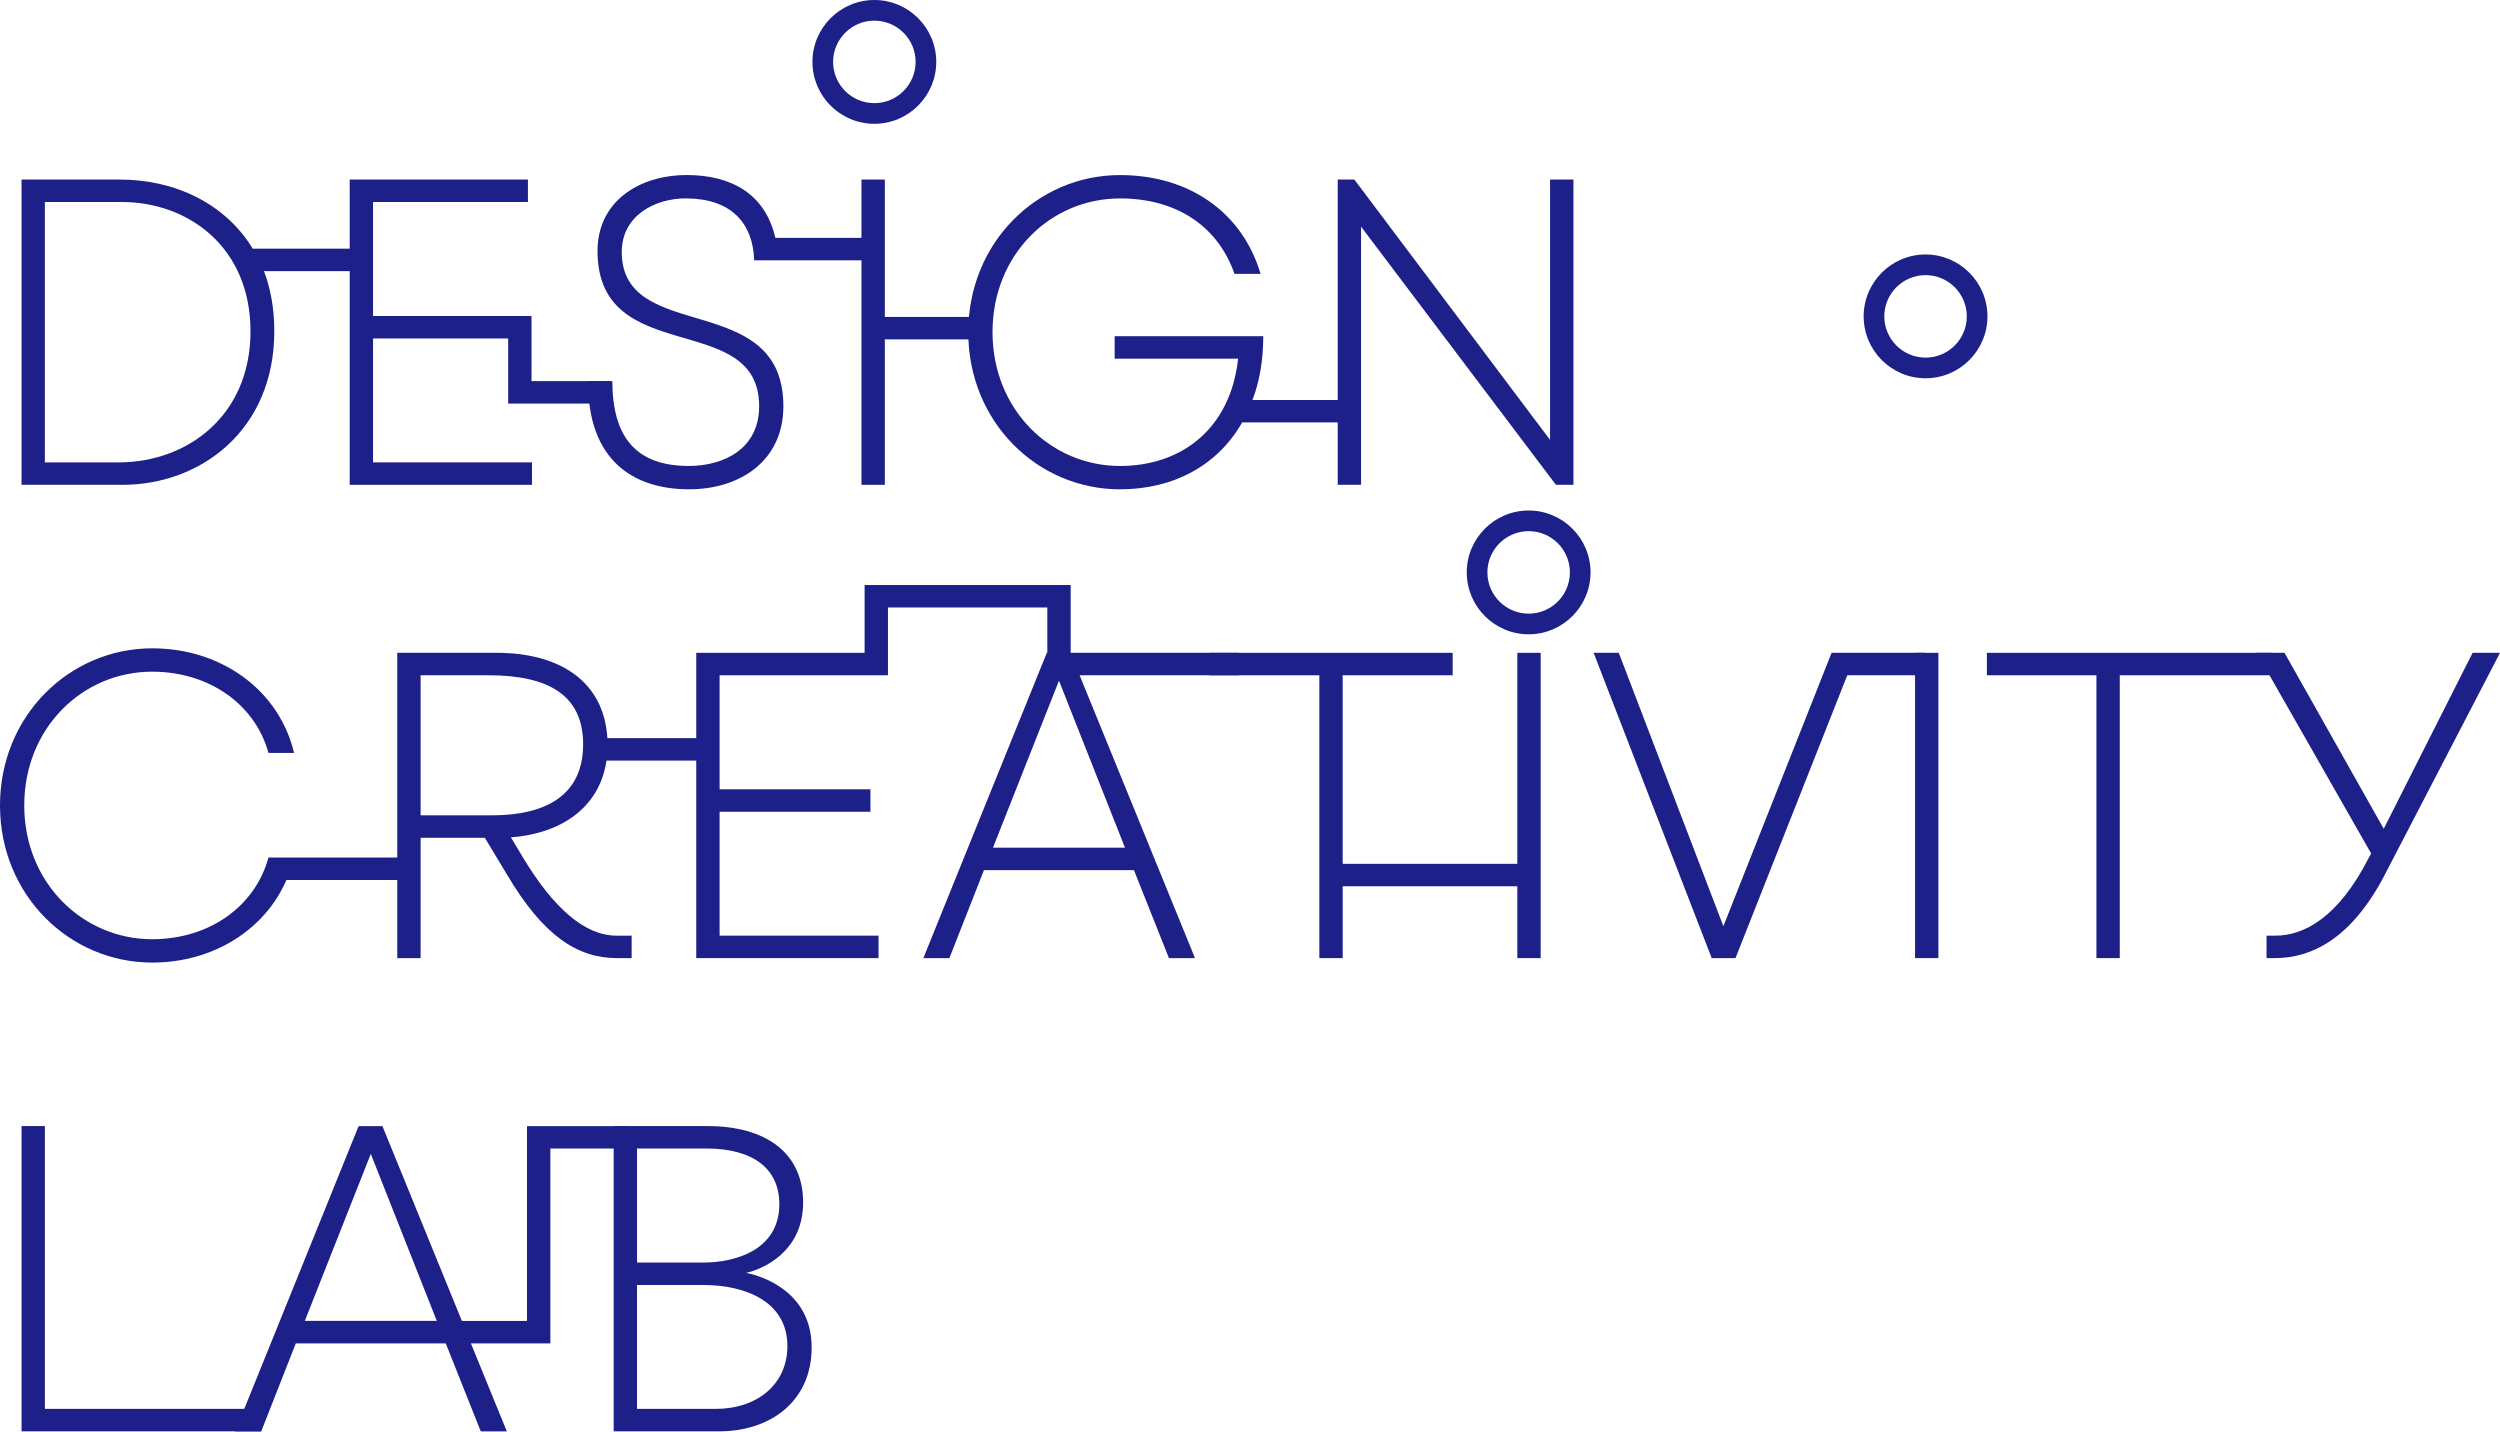
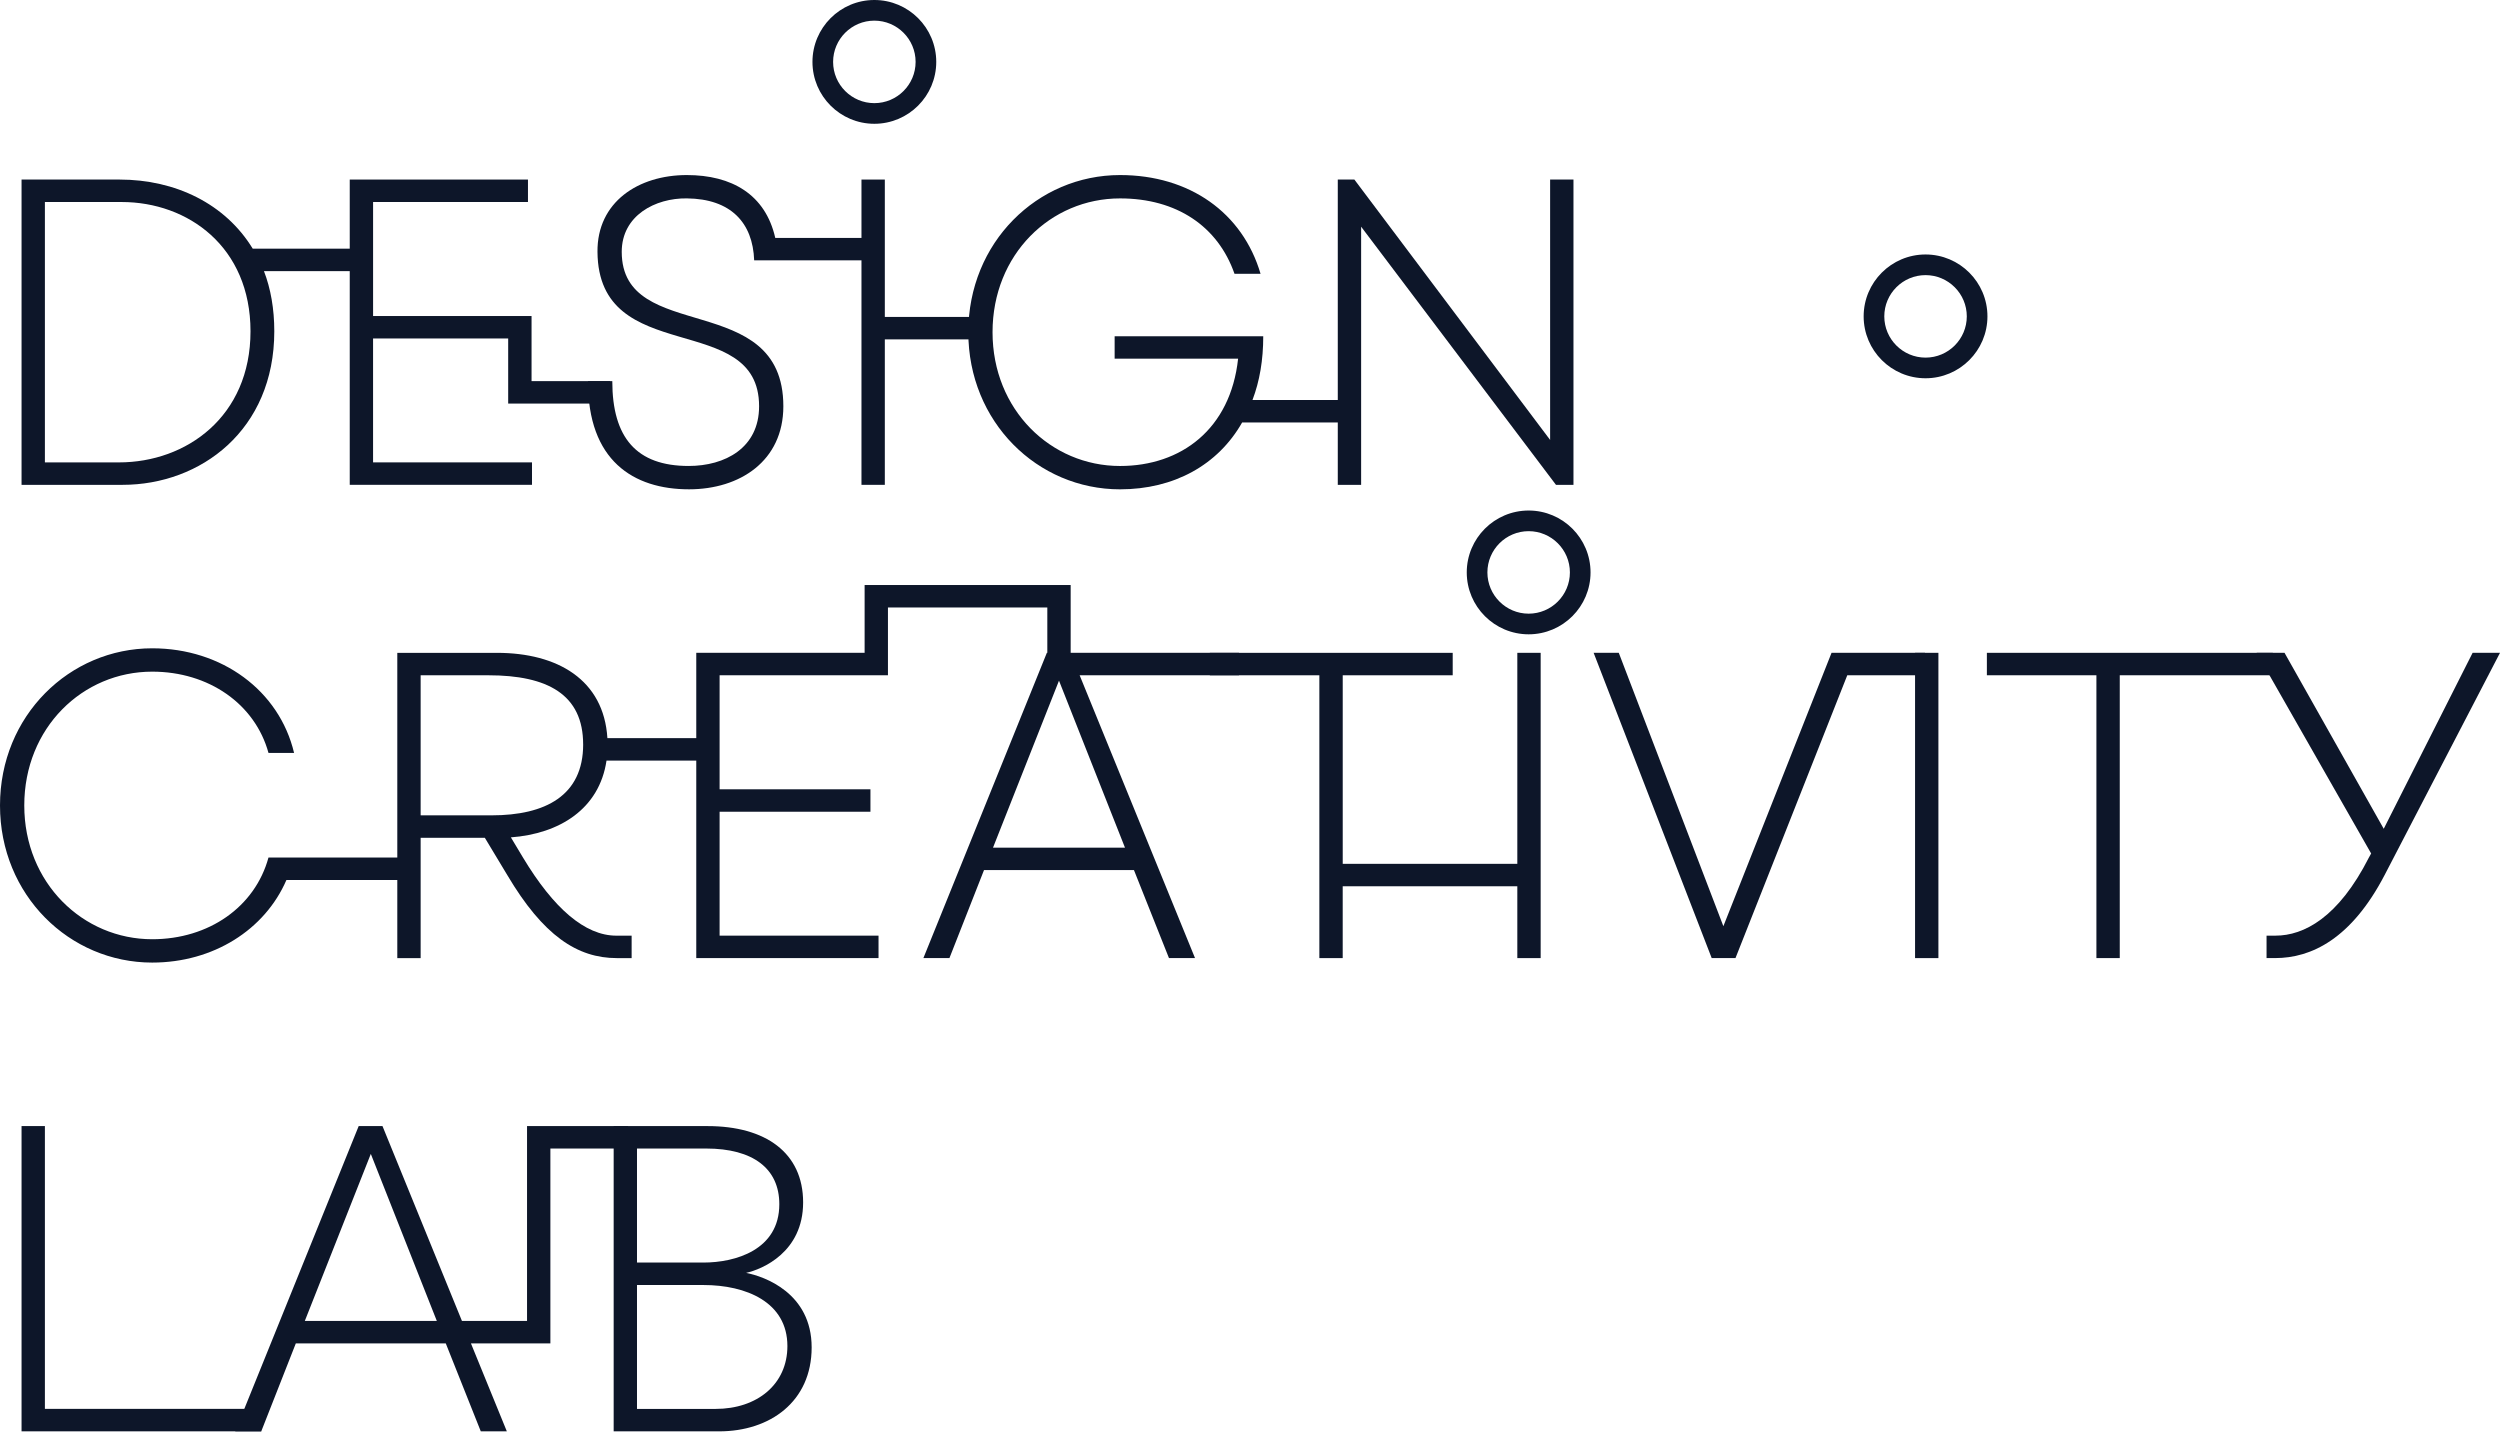
- <svg xmlns="http://www.w3.org/2000/svg" id="_レイヤー_2" viewBox="0 0 1000 572.54">
+ <svg xmlns="http://www.w3.org/2000/svg" id="_レイヤー_2" viewBox="0 0 1240 709.95">
  <defs>
-     <style>.cls-1{fill:#1d2088;}</style>
+     <style>.cls-1{fill:#0d1629;}</style>
  </defs>
  <g id="_レイヤー_1-2">
-     <path class="cls-1" d="m143.12,108.46h-37.53c2.69,7,4.13,15.08,4.13,24.06,0,39.51-29.45,61.41-60.7,61.41H8.62v-122.11h39.15c22.45,0,42.38,9.7,53.33,27.65h42.02v8.98Zm-42.92,24.06c0-33.76-24.96-51.72-51.54-51.72h-30.71v104.15h29.63c26.94,0,52.62-18.32,52.62-52.44Z" />
-     <path class="cls-1" d="m203.27,161.43v-26.04h-54.05v49.56h63.57v8.98h-72.91v-122.11h71.29v8.98h-61.95v45.61h63.39v26.04h31.43v8.98h-40.76Z" />
-     <path class="cls-1" d="m248.7,100.73c0,37.35,64.65,14.73,64.65,61.77,0,21.91-17.42,33.22-37.71,33.22-22.27,0-40.58-11.49-40.4-43.28h9.7c0,22.63,9.7,33.94,30.53,33.94,14.55,0,28.19-7.18,28.19-23.88,0-38.79-64.29-15.08-64.65-61.77-.18-19.93,16.34-30.71,35.74-30.71,17.96,0,31.43,7.72,35.38,25.14h38.61v8.98h-47.05c-.54-15.08-9.34-24.6-26.94-24.78-12.57-.18-26.04,6.82-26.04,21.37Z" />
-     <path class="cls-1" d="m394.51,135.75h-40.58v58.18h-9.34v-122.11h9.34v54.95h40.58v8.98Z" />
-     <path class="cls-1" d="m538.88,168.97h-42.02c-9.7,17.06-27.3,26.76-48.85,26.76-33.04,0-60.7-26.94-60.7-62.85s27.65-62.85,60.7-62.85c27.83,0,49.02,15.08,56.21,39.51h-10.42c-6.64-19.04-23.16-30.17-45.79-30.17-27.83,0-51,22.45-51,53.51s23.34,53.51,51,53.51c24.42,0,44.18-14.72,47.23-42.92h-49.38v-8.98h59.44c0,9.52-1.44,17.96-4.31,25.5h37.89v8.98Z" />
-     <path class="cls-1" d="m535.1,71.82h6.64l78.29,104.15v-104.15h9.34v122.11h-7l-77.94-103.26v103.26h-9.34v-122.11Z" />
-     <path class="cls-1" d="m161.08,351.99h-46.51c-8.62,19.93-29.27,33.04-53.69,33.04-33.04,0-60.88-26.94-60.88-62.85s27.83-62.85,60.88-62.85c27.84,0,50.82,16.88,56.75,41.84h-10.24c-5.39-19.57-23.88-32.5-46.51-32.5-27.83,0-51.18,22.45-51.18,53.51s23.52,53.51,51.18,53.51c22.63,0,41.12-12.93,46.51-32.68h53.69v8.98Z" />
-     <path class="cls-1" d="m204.35,334.93l4.85,8.08c12.21,20.29,24.78,31.25,37.35,31.25h6.11v8.98h-5.93c-15.8,0-29.45-8.98-43.82-33.22l-8.98-14.91h-25.68v48.13h-9.34v-122.11h39.87c24.24,0,42.74,10.77,44.18,34.12h42.74v8.98h-43.1c-2.87,19.39-18.86,29.27-38.25,30.71Zm28.91-37.17c0-19.93-14.19-27.65-37.89-27.65h-27.12v56.03h28.37c21.55,0,36.63-7.9,36.63-28.37Z" />
-     <path class="cls-1" d="m428.27,234.01v36.1h-9.34v-27.12h-63.75v27.12h-67.34v45.61h60.34v8.98h-60.34v49.56h63.57v8.98h-72.91v-122.11h67.34v-27.12h82.43Z" />
-     <path class="cls-1" d="m495.6,270.11h-63.75l46.15,113.13h-10.42l-14.01-35.2h-59.98l-13.83,35.2h-10.42l49.38-122.11h76.86v8.98Zm-45.61,68.96l-26.4-66.8-26.4,66.8h52.8Z" />
-     <path class="cls-1" d="m608.91,354.51h-71.83v28.73h-9.34v-113.13h-43.82v-8.98h97.15v8.98h-44v75.42h71.83v8.98Z" />
-     <path class="cls-1" d="m606.93,261.13h9.34v122.11h-9.34v-122.11Z" />
-     <path class="cls-1" d="m738.91,270.11l-44.71,113.13h-9.52l-47.23-122.11h10.06l41.84,109.36,43.28-109.36h37.35l3.59,8.98h-34.66Z" />
-     <path class="cls-1" d="m766.02,261.13h9.34v122.11h-9.34v-122.11Z" />
-     <path class="cls-1" d="m909.14,270.11h-61.23v113.13h-9.34v-113.13h-43.82v-8.98h114.39v8.98Z" />
-     <path class="cls-1" d="m1000,261.13l-46.15,88.89c-13.29,25.5-29.27,33.22-43.82,33.22h-3.41v-8.98h3.59c11.31,0,25.14-7.18,37.35-31.25l.9-1.62-45.79-80.27h11.13l39.69,70.39,35.56-70.39h10.95Z" />
-     <path class="cls-1" d="m104.51,572.54H8.62v-122.11h9.34v113.13h83.5l3.05,8.98Z" />
-     <path class="cls-1" d="m251.22,450.43v8.98h-31.07v77.94h-31.79l14.37,35.2h-10.42l-14.01-35.2h-59.98l-13.83,35.2h-10.42l49.38-122.11h9.52l31.79,77.94h26.04v-77.94h40.4Zm-102.9,11.13l-26.4,66.8h52.8l-26.4-66.8Z" />
-     <path class="cls-1" d="m245.47,450.43h37.53c23.16,0,38.25,10.59,38.25,30.53s-16.34,26.76-22.81,28.19c7.36,1.44,26.22,8.08,26.22,29.81s-16.7,33.58-36.99,33.58h-42.2v-122.11Zm35.91,54.59c12.75,0,30.35-5.03,30.35-23.35,0-14.18-10.42-22.27-29.27-22.27h-27.65v45.61h26.58Zm4.85,58.54c16.7,0,28.73-9.88,28.73-25.14,0-17.6-16.52-24.42-33.58-24.42h-26.58v49.56h31.43Z" />
-     <path class="cls-1" d="m349.74,49.52c-13.65,0-24.76-11.11-24.76-24.76S336.09,0,349.74,0s24.76,11.11,24.76,24.76-11.11,24.76-24.76,24.76Zm0-41.26c-9.1,0-16.5,7.4-16.5,16.5s7.4,16.5,16.5,16.5,16.5-7.4,16.5-16.5-7.4-16.5-16.5-16.5Z" />
-     <path class="cls-1" d="m611.46,253.72c-13.65,0-24.76-11.11-24.76-24.76s11.11-24.76,24.76-24.76,24.76,11.11,24.76,24.76-11.11,24.76-24.76,24.76Zm0-41.26c-9.1,0-16.5,7.4-16.5,16.5s7.4,16.5,16.5,16.5,16.5-7.4,16.5-16.5-7.4-16.5-16.5-16.5Z" />
-     <path class="cls-1" d="m770.22,151.31c-13.65,0-24.76-11.11-24.76-24.76s11.11-24.76,24.76-24.76,24.76,11.11,24.76,24.76-11.11,24.76-24.76,24.76Zm0-41.26c-9.1,0-16.5,7.4-16.5,16.5s7.4,16.5,16.5,16.5,16.5-7.4,16.5-16.5-7.4-16.5-16.5-16.5Z" />
+     <path class="cls-1" d="m177.47,134.49h-46.54c3.34,8.68,5.12,18.7,5.12,29.84,0,48.99-36.52,76.15-75.26,76.15H10.69V89.06h48.54c27.83,0,52.55,12.02,66.13,34.29h52.11v11.13Zm-53.22,29.84c0-41.86-30.95-64.13-63.91-64.13H22.27v129.15h36.74c33.4,0,65.24-22.71,65.24-65.02Z" />
+     <path class="cls-1" d="m252.06,200.17v-32.29h-67.02v61.46h78.83v11.13h-90.4V89.06h88.4v11.13h-76.82v56.56h78.6v32.29h38.97v11.13h-50.55Z" />
+     <path class="cls-1" d="m308.38,124.91c0,46.32,80.16,18.26,80.16,76.6,0,27.17-21.6,41.19-46.76,41.19-27.61,0-50.32-14.25-50.1-53.66h12.02c0,28.06,12.02,42.08,37.85,42.08,18.04,0,34.96-8.91,34.96-29.61,0-48.1-79.72-18.7-80.16-76.6-.22-24.72,20.26-38.08,44.31-38.08,22.27,0,38.97,9.58,43.87,31.17h47.88v11.13h-58.34c-.67-18.7-11.58-30.51-33.4-30.73-15.59-.22-32.29,8.46-32.29,26.5Z" />
+     <path class="cls-1" d="m489.19,168.33h-50.32v72.15h-11.58V89.06h11.58v68.14h50.32v11.13Z" />
+     <path class="cls-1" d="m668.21,209.53h-52.1c-12.02,21.15-33.85,33.18-60.57,33.18-40.97,0-75.26-33.4-75.26-77.94s34.29-77.94,75.26-77.94c34.51,0,60.79,18.7,69.7,48.99h-12.92c-8.24-23.6-28.72-37.41-56.78-37.41-34.51,0-63.24,27.83-63.24,66.36s28.95,66.36,63.24,66.36c30.28,0,54.78-18.26,58.56-53.22h-61.24v-11.13h73.71c0,11.8-1.78,22.27-5.34,31.62h46.98v11.13Z" />
+     <path class="cls-1" d="m663.53,89.06h8.24l97.09,129.15V89.06h11.58v151.42h-8.68l-96.64-128.04v128.04h-11.58V89.06Z" />
+     <path class="cls-1" d="m199.74,436.47h-57.67c-10.69,24.72-36.3,40.97-66.58,40.97-40.97,0-75.49-33.4-75.49-77.94s34.52-77.94,75.49-77.94c34.52,0,63.02,20.93,70.37,51.88h-12.69c-6.68-24.27-29.62-40.3-57.67-40.3-34.51,0-63.46,27.83-63.46,66.36s29.17,66.36,63.46,66.36c28.06,0,50.99-16.03,57.67-40.53h66.58v11.13Z" />
+     <path class="cls-1" d="m253.39,415.32l6.01,10.02c15.14,25.16,30.73,38.75,46.32,38.75h7.57v11.13h-7.35c-19.59,0-36.52-11.13-54.33-41.19l-11.13-18.48h-31.84v59.68h-11.58v-151.42h49.43c30.06,0,53,13.36,54.78,42.31h53v11.13h-53.44c-3.56,24.05-23.38,36.3-47.43,38.08Zm35.85-46.09c0-24.72-17.59-34.29-46.98-34.29h-33.62v69.47h35.18c26.72,0,45.43-9.8,45.43-35.18Z" />
+     <path class="cls-1" d="m531.05,290.17v44.76h-11.58v-33.62h-79.05v33.62h-83.5v56.56h74.82v11.13h-74.82v61.46h78.83v11.13h-90.4v-151.42h83.5v-33.62h102.21Z" />
+     <path class="cls-1" d="m614.55,334.93h-79.05l57.23,140.28h-12.92l-17.37-43.65h-74.37l-17.15,43.65h-12.92l61.24-151.42h95.3v11.13Zm-56.56,85.51l-32.73-82.84-32.73,82.84h65.47Z" />
+     <path class="cls-1" d="m755.05,439.59h-89.07v35.63h-11.58v-140.28h-54.33v-11.13h120.47v11.13h-54.55v93.52h89.07v11.13Z" />
+     <path class="cls-1" d="m752.59,323.8h11.58v151.42h-11.58v-151.42Z" />
+     <path class="cls-1" d="m916.25,334.93l-55.45,140.28h-11.8l-58.56-151.42h12.47l51.88,135.61,53.66-135.61h46.32l4.45,11.13h-42.98Z" />
+     <path class="cls-1" d="m949.87,323.8h11.58v151.42h-11.58v-151.42Z" />
+     <path class="cls-1" d="m1127.33,334.93h-75.93v140.28h-11.58v-140.28h-54.33v-11.13h141.84v11.13Z" />
+     <path class="cls-1" d="m1240,323.8l-57.23,110.22c-16.48,31.62-36.3,41.19-54.33,41.19h-4.23v-11.13h4.45c14.03,0,31.17-8.91,46.32-38.75l1.11-2-56.78-99.54h13.81l49.21,87.29,44.09-87.29h13.58Z" />
+     <path class="cls-1" d="m129.6,709.95H10.69v-151.42h11.58v140.28h103.54l3.78,11.13Z" />
+     <path class="cls-1" d="m311.51,558.54v11.13h-38.52v96.64h-39.41l17.81,43.64h-12.92l-17.37-43.64h-74.37l-17.15,43.64h-12.91l61.24-151.42h11.8l39.41,96.64h32.29v-96.64h50.1Zm-127.59,13.81l-32.73,82.83h65.47l-32.73-82.83Z" />
+     <path class="cls-1" d="m304.38,558.54h46.54c28.72,0,47.43,13.14,47.43,37.85s-20.26,33.18-28.28,34.96c9.13,1.78,32.51,10.02,32.51,36.96s-20.71,41.64-45.87,41.64h-52.33v-151.42Zm44.53,67.69c15.81,0,37.63-6.24,37.63-28.95,0-17.59-12.92-27.61-36.3-27.61h-34.29v56.56h32.96Zm6.01,72.59c20.71,0,35.63-12.25,35.63-31.17,0-21.82-20.49-30.28-41.64-30.28h-32.96v61.46h38.97Z" />
+     <path class="cls-1" d="m433.68,61.4c-16.93,0-30.7-13.77-30.7-30.7S416.75,0,433.68,0s30.7,13.77,30.7,30.7-13.77,30.7-30.7,30.7Zm0-51.16c-11.28,0-20.46,9.18-20.46,20.46s9.18,20.46,20.46,20.46,20.46-9.18,20.46-20.46-9.18-20.46-20.46-20.46Z" />
+     <path class="cls-1" d="m758.21,314.62c-16.93,0-30.7-13.77-30.7-30.7s13.77-30.7,30.7-30.7,30.7,13.77,30.7,30.7-13.77,30.7-30.7,30.7Zm0-51.16c-11.28,0-20.46,9.18-20.46,20.46s9.18,20.46,20.46,20.46,20.46-9.18,20.46-20.46-9.18-20.46-20.46-20.46Z" />
+     <path class="cls-1" d="m955.07,187.62c-16.93,0-30.7-13.77-30.7-30.7s13.77-30.7,30.7-30.7,30.7,13.77,30.7,30.7-13.77,30.7-30.7,30.7Zm0-51.16c-11.28,0-20.46,9.18-20.46,20.46s9.18,20.46,20.46,20.46,20.46-9.18,20.46-20.46-9.18-20.46-20.46-20.46Z" />
  </g>
</svg>
